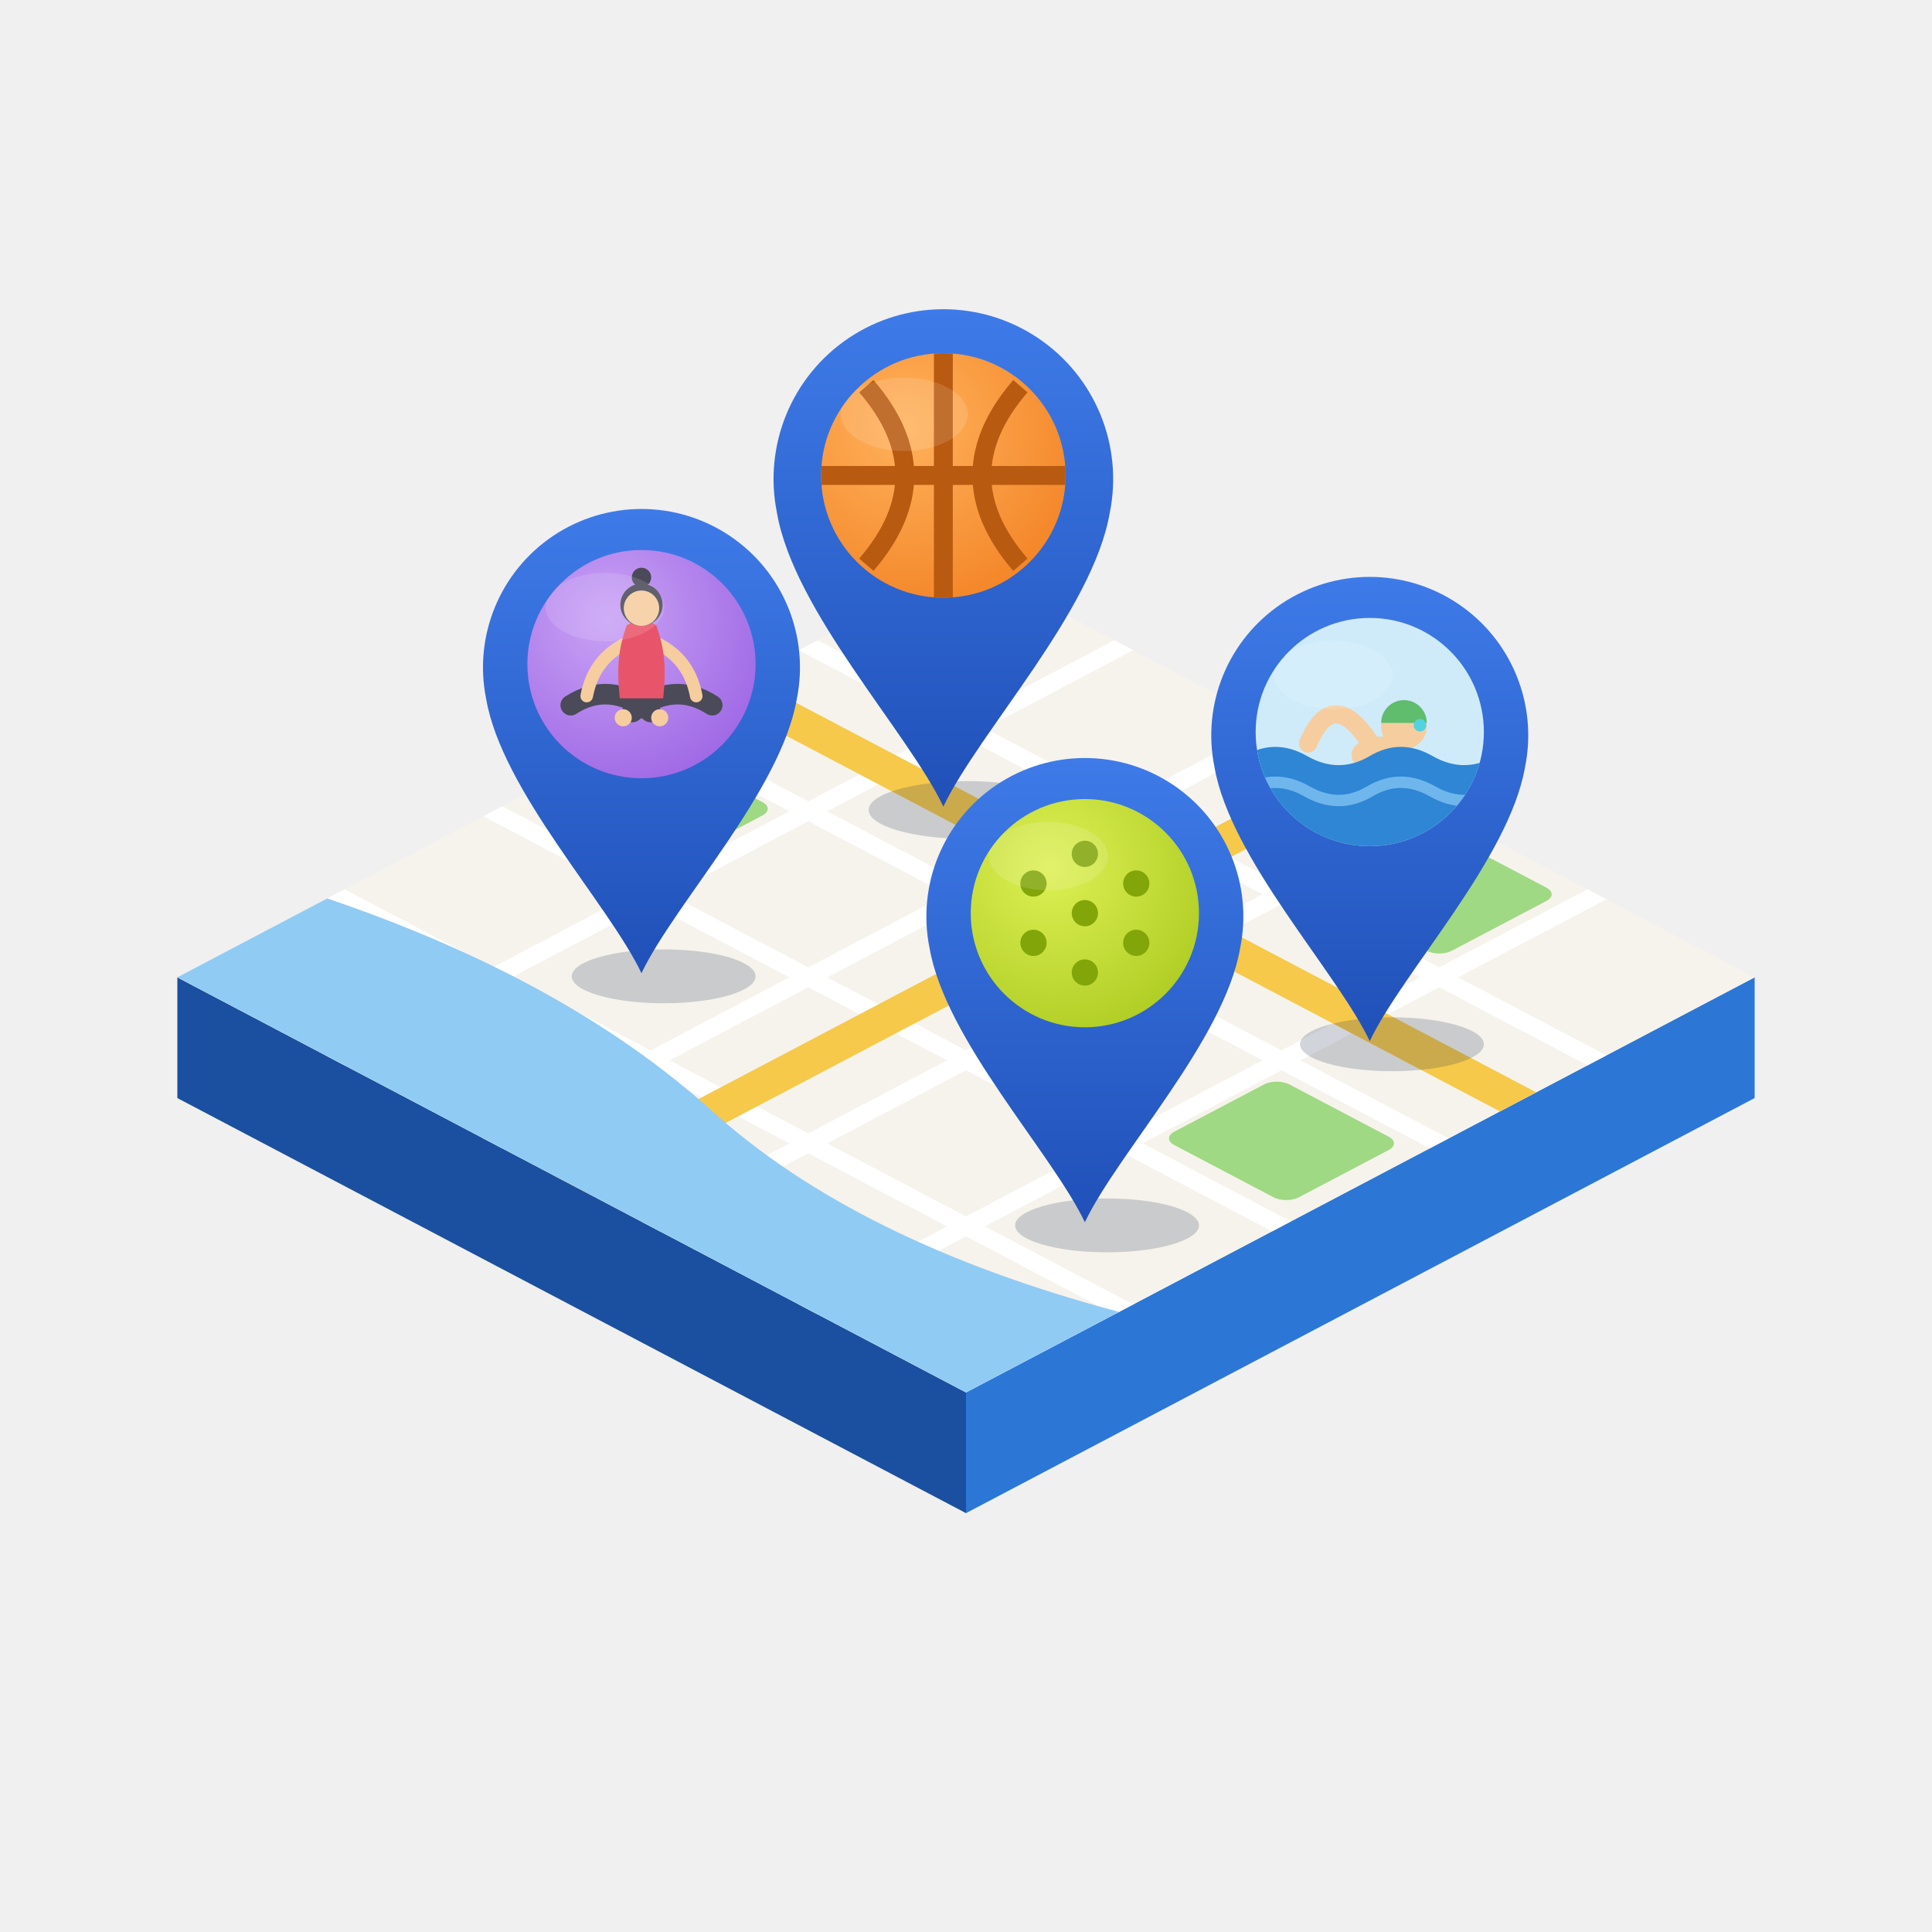
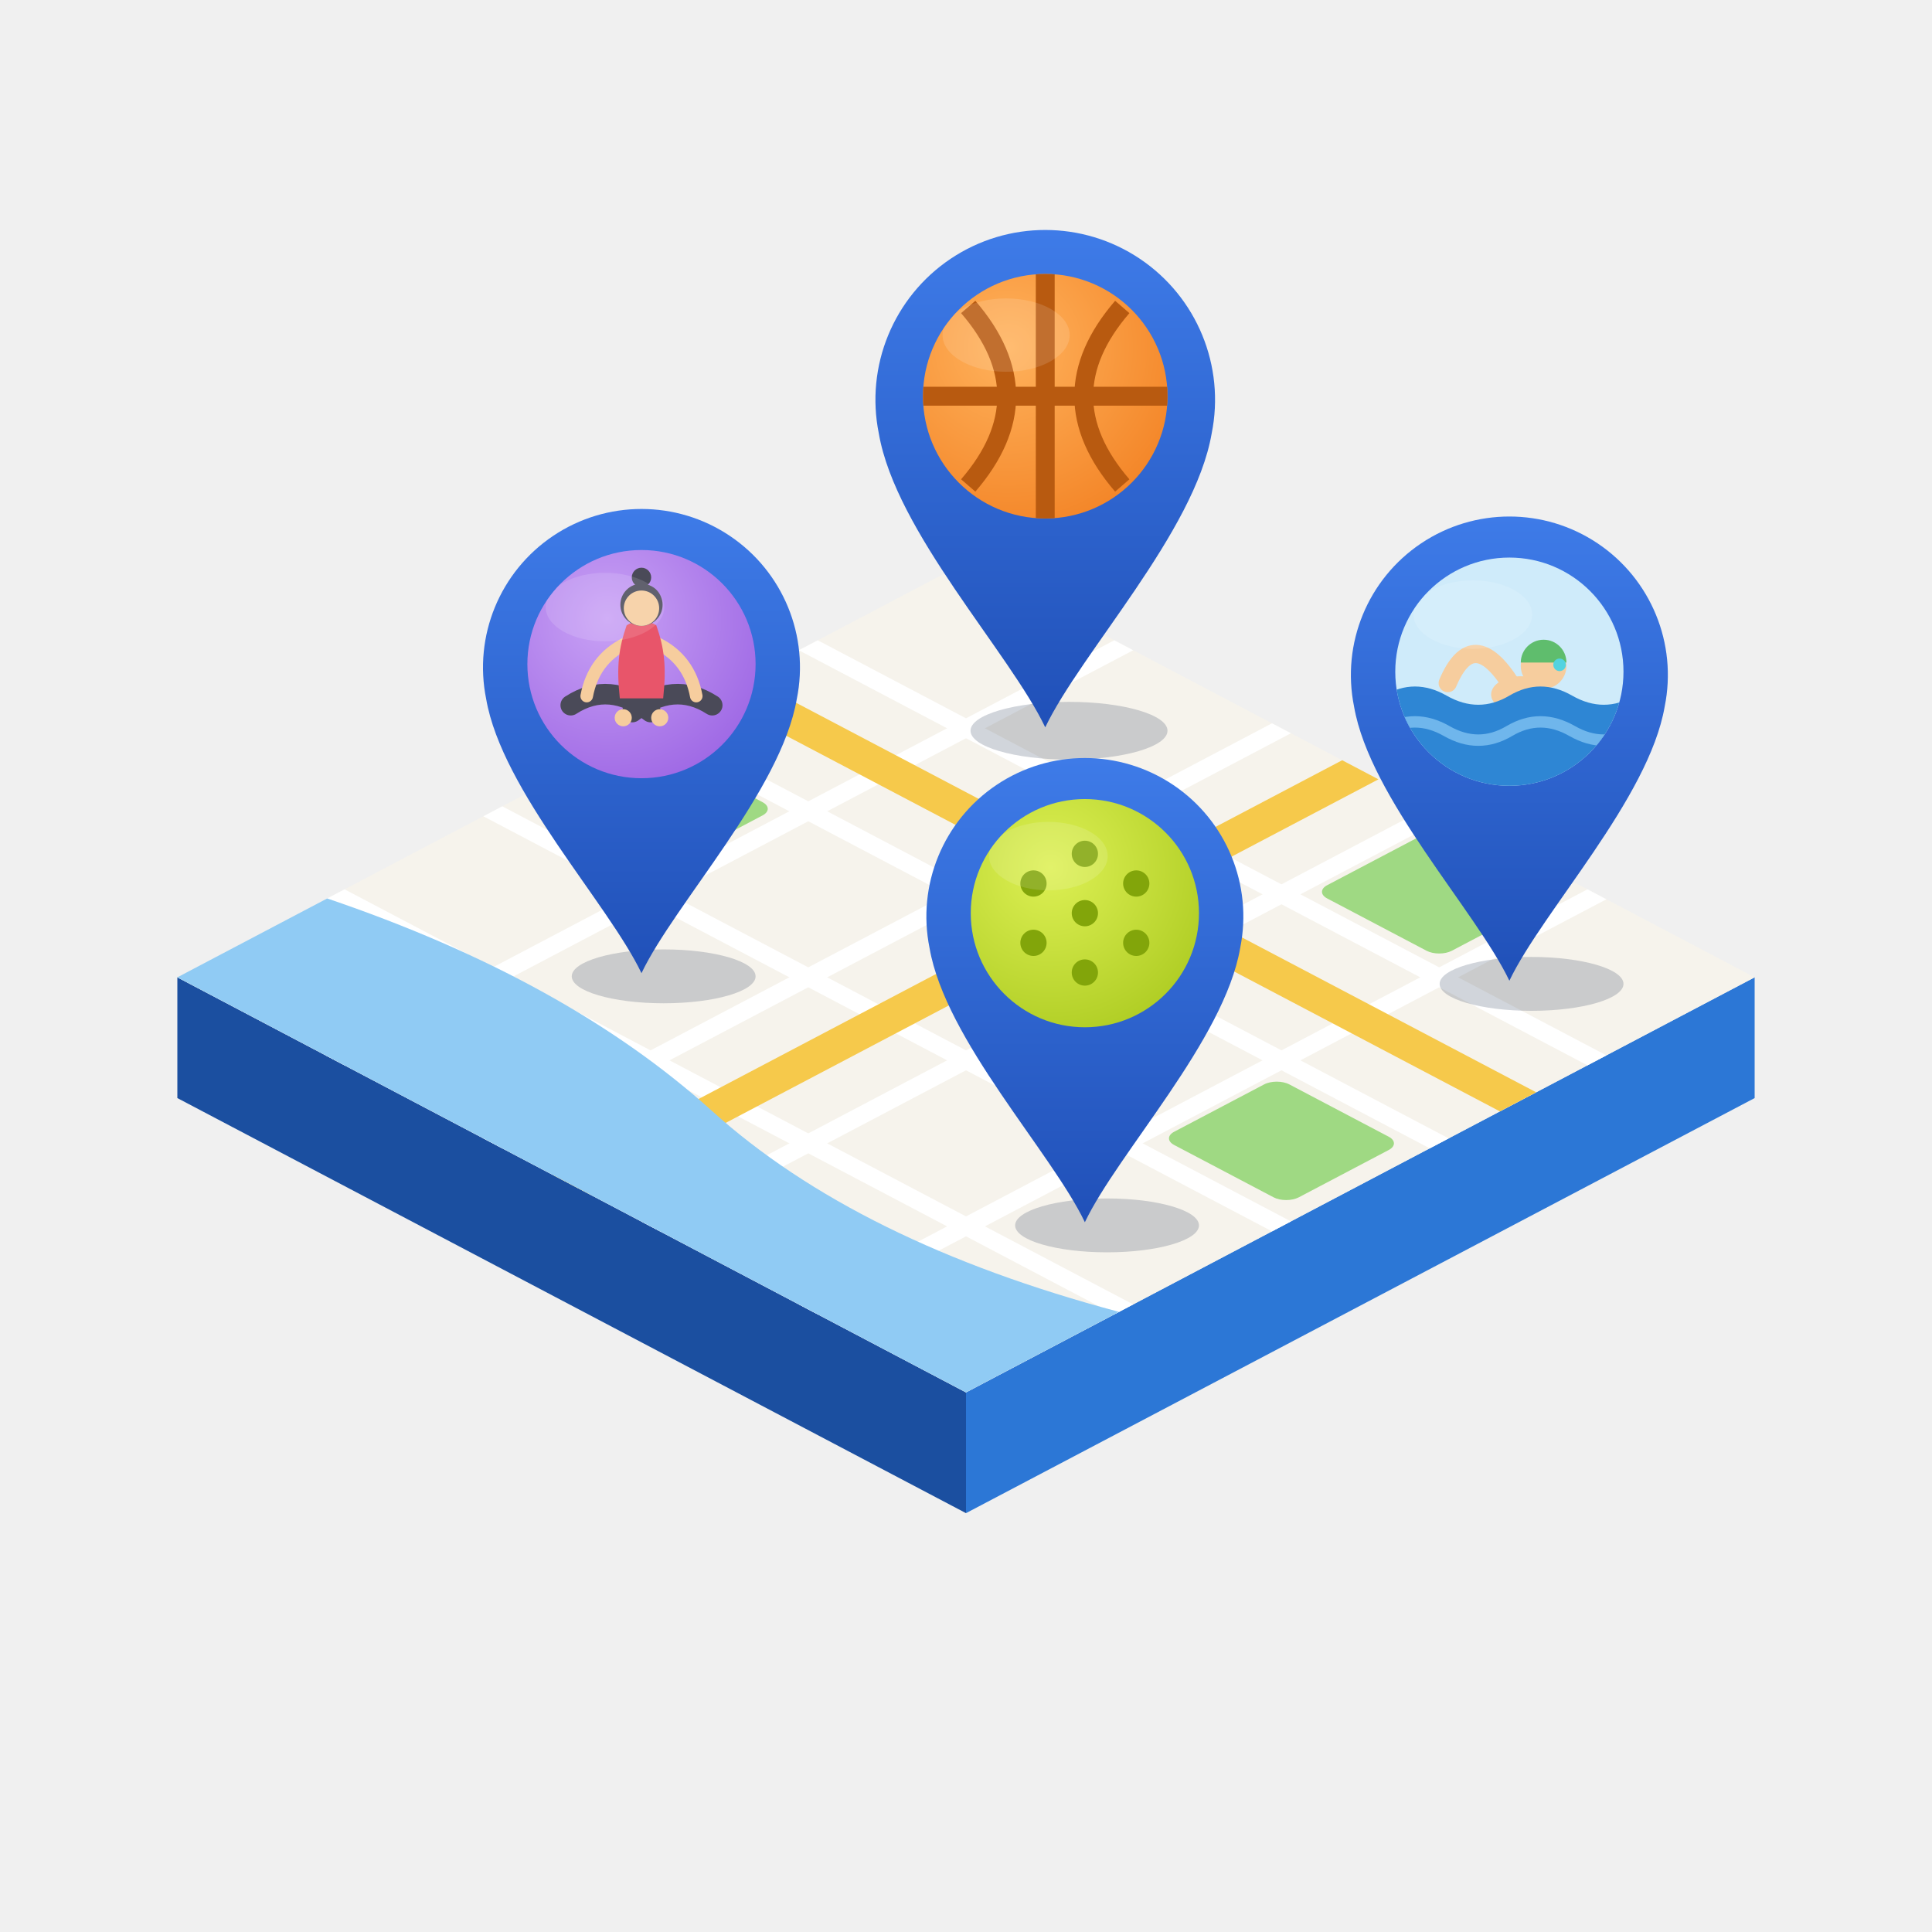
<svg xmlns="http://www.w3.org/2000/svg" width="1024" height="1024" viewBox="0 0 1024 1024">
  <g transform="translate(0.0 0.0) scale(1.0)">
    <polygon points="94,518 512,738 512,802 94,582" fill="#1B4FA0" />
    <polygon points="512,738 930,518 930,582 512,802" fill="#2C77D6" />
    <defs>
      <clipPath id="mapClip">
        <rect width="1000" height="1000" />
      </clipPath>
    </defs>
    <g transform="matrix(0.418 0.22 -0.418 0.22 512 298)" clip-path="url(#mapClip)">
      <rect width="1000" height="1000" fill="#F6F3EC" />
      <g stroke="#FFFFFF" stroke-width="24" fill="none">
        <path d="M 200 0 L 200 1000" />
        <path d="M 400 0 L 400 1000" />
        <path d="M 600 0 L 600 1000" />
        <path d="M 800 0 L 800 1000" />
        <path d="M 0 200 L 1000 200" />
        <path d="M 0 400 L 1000 400" />
        <path d="M 0 600 L 1000 600" />
        <path d="M 0 800 L 1000 800" />
      </g>
      <rect x="618" y="24" width="158" height="152" rx="16" fill="#9FD983" />
      <rect x="24" y="418" width="152" height="158" rx="16" fill="#9FD983" />
      <rect x="818" y="424" width="158" height="146" rx="16" fill="#9FD983" />
      <g stroke="#F6C94B" stroke-width="46" fill="none">
        <path d="M 500 0 L 500 1000" />
        <path d="M 0 300 L 1000 300" />
      </g>
      <path d="M 0 810 Q 250 756 500 822 T 1000 806 L 1000 1000 L 0 1000 Z" fill="#90CBF4" />
    </g>
-     <ellipse cx="512.6" cy="429.3" rx="52.2" ry="15.3" fill="#1B2B4A" opacity="0.20" />
+     <ellipse cx="566.6" cy="387.3" rx="52.2" ry="15.3" fill="#1B2B4A" opacity="0.20" />
    <ellipse cx="351.76" cy="517.48" rx="48.72" ry="14.28" fill="#1B2B4A" opacity="0.20" />
-     <ellipse cx="737.76" cy="553.48" rx="48.72" ry="14.28" fill="#1B2B4A" opacity="0.20" />
+     <ellipse cx="811.76" cy="521.48" rx="48.72" ry="14.28" fill="#1B2B4A" opacity="0.20" />
    <ellipse cx="586.76" cy="649.48" rx="48.72" ry="14.28" fill="#1B2B4A" opacity="0.20" />
    <defs>
-       <linearGradient id="pinGradblue500252" x1="0" y1="0" x2="0" y2="1">
+       <linearGradient id="pinGradblue554210" x1="0" y1="0" x2="0" y2="1">
        <stop offset="0" stop-color="#3E7BE8" />
        <stop offset="1" stop-color="#2050B8" />
      </linearGradient>
    </defs>
-     <path d="M 500 427.5                C 481.1 387.9 420.8 324.0 411.8 271.8                A 90 90 0 1 1 588.2 271.8                C 579.2 324.0 518.9 387.9 500 427.5 Z" fill="url(#pinGradblue500252)" />
+     <path d="M 554 385.5                C 535.1 345.9 474.8 282.0 465.8 229.8                A 90 90 0 1 1 642.2 229.8                C 633.2 282.0 572.9 345.9 554 385.5 Z" fill="url(#pinGradblue554210)" />
    <defs>
-       <radialGradient id="ballGrad500252" cx="0.35" cy="0.3" r="1">
+       <radialGradient id="ballGrad554210" cx="0.35" cy="0.3" r="1">
        <stop offset="0" stop-color="#FFB25C" />
        <stop offset="1" stop-color="#F07818" />
      </radialGradient>
-       <clipPath id="ballClip500252">
-         <circle cx="500" cy="252" r="64.8" />
+       <clipPath id="ballClip554210">
+         <circle cx="554" cy="210" r="64.8" />
      </clipPath>
    </defs>
-     <circle cx="500" cy="252" r="64.8" fill="url(#ballGrad500252)" />
-     <g stroke="#B85A10" stroke-width="10" fill="none" clip-path="url(#ballClip500252)">
-       <path d="M 500 187.2 L 500 316.8" />
-       <path d="M 435.2 252 L 564.8 252" />
-       <path d="M 459.176 204.696 Q 500 252 459.176 299.304" />
-       <path d="M 540.824 204.696 Q 500 252 540.824 299.304" />
+     <circle cx="554" cy="210" r="64.8" fill="url(#ballGrad554210)" />
+     <g stroke="#B85A10" stroke-width="10" fill="none" clip-path="url(#ballClip554210)">
+       <path d="M 554 145.2 L 554 274.8" />
+       <path d="M 489.2 210 L 618.8 210" />
+       <path d="M 513.176 162.696 Q 554 210 513.176 257.304" />
+       <path d="M 594.824 162.696 Q 554 210 594.824 257.304" />
    </g>
    <defs>
-       <clipPath id="discClip500252">
-         <circle cx="500" cy="252" r="64.8" />
+       <clipPath id="discClip554210">
+         <circle cx="554" cy="210" r="64.8" />
      </clipPath>
    </defs>
-     <ellipse cx="479.264" cy="219.6" rx="33.696" ry="19.44" fill="#FFFFFF" opacity="0.13" clip-path="url(#discClip500252)" />
+     <ellipse cx="533.264" cy="177.6" rx="33.696" ry="19.44" fill="#FFFFFF" opacity="0.13" clip-path="url(#discClip554210)" />
    <defs>
      <linearGradient id="pinGradblue340352" x1="0" y1="0" x2="0" y2="1">
        <stop offset="0" stop-color="#3E7BE8" />
        <stop offset="1" stop-color="#2050B8" />
      </linearGradient>
    </defs>
    <path d="M 340 515.8                C 322.36 478.84 266.08 419.2 257.68 370.48                A 84 84 0 1 1 422.32 370.48                C 413.92 419.2 357.64 478.84 340 515.8 Z" fill="url(#pinGradblue340352)" />
    <defs>
      <radialGradient id="yog340352" cx="0.35" cy="0.3" r="1">
        <stop offset="0" stop-color="#C9A2F5" />
        <stop offset="1" stop-color="#9257E0" />
      </radialGradient>
    </defs>
    <circle cx="340" cy="352" r="60.48" fill="url(#yog340352)" />
    <g>
      <path d="M 302.502 373.773 Q 323.066 360.467 344.838 377.402" stroke="#4A4A58" stroke-width="10.886" fill="none" stroke-linecap="round" />
      <path d="M 377.498 373.773 Q 356.934 360.467 335.162 377.402" stroke="#4A4A58" stroke-width="10.886" fill="none" stroke-linecap="round" />
      <circle cx="330.323" cy="380.426" r="4.536" fill="#F6CD9E" />
      <circle cx="349.677" cy="380.426" r="4.536" fill="#F6CD9E" />
      <path d="M 331.533 341.114 Q 314.598 349.581 310.97 368.934" stroke="#F6CD9E" stroke-width="6.653" fill="none" stroke-linecap="round" />
      <path d="M 348.467 341.114 Q 365.402 349.581 369.03 368.934" stroke="#F6CD9E" stroke-width="6.653" fill="none" stroke-linecap="round" />
      <path d="M 332.138 331.437                  C 327.904 343.533 326.694 353.21 328.509 370.144                  L 351.491 370.144                  C 353.306 353.21 352.096 343.533 347.862 331.437                  Q 340 326.598 332.138 331.437 Z" fill="#E8556A" />
      <circle cx="340" cy="320.55" r="11.189" fill="#4A4A58" />
      <circle cx="340" cy="306.035" r="5.141" fill="#4A4A58" />
      <circle cx="340" cy="322.365" r="9.374" fill="#F6CD9E" />
    </g>
    <defs>
      <clipPath id="discClip340352">
        <circle cx="340" cy="352" r="60.48" />
      </clipPath>
    </defs>
    <ellipse cx="320.646" cy="321.76" rx="31.45" ry="18.144" fill="#FFFFFF" opacity="0.13" clip-path="url(#discClip340352)" />
    <defs>
-       <linearGradient id="pinGradblue726388" x1="0" y1="0" x2="0" y2="1">
+       <linearGradient id="pinGradblue800356" x1="0" y1="0" x2="0" y2="1">
        <stop offset="0" stop-color="#3E7BE8" />
        <stop offset="1" stop-color="#2050B8" />
      </linearGradient>
    </defs>
-     <path d="M 726 551.8                C 708.36 514.84 652.08 455.2 643.68 406.48                A 84 84 0 1 1 808.32 406.48                C 799.92 455.2 743.64 514.84 726 551.8 Z" fill="url(#pinGradblue726388)" />
+     <path d="M 800 519.8                C 782.36 482.84 726.08 423.2 717.68 374.48                A 84 84 0 1 1 882.32 374.48                C 873.92 423.2 817.64 482.84 800 519.8 Z" fill="url(#pinGradblue800356)" />
    <defs>
-       <clipPath id="swmClip726388">
-         <circle cx="726" cy="388" r="60.48" />
+       <clipPath id="swmClip800356">
+         <circle cx="800" cy="356" r="60.48" />
      </clipPath>
    </defs>
-     <circle cx="726" cy="388" r="60.48" fill="#CFEBFA" />
-     <g clip-path="url(#swmClip726388)">
-       <ellipse cx="732.048" cy="400.096" rx="15.725" ry="9.677" fill="#F6CD9E" />
-       <circle cx="744.144" cy="384.976" r="12.096" fill="#F6CD9E" />
-       <path d="M 732.048 383.162 A 12.096 12.096 0 0 1 756.24 383.162 Z" fill="#5FBD6D" />
-       <circle cx="752.611" cy="384.371" r="3.326" fill="#53D3E0" />
-       <path d="M 727.21 395.258 Q 706.646 362.598 693.341 394.048" stroke="#F6CD9E" stroke-width="9.677" fill="none" stroke-linecap="round" />
-       <path d="M 659.472 400.701 q 16.33 -9.677 33.264 0 t 33.264 0 t 33.264 0 t 33.264 0 L 792.528 460.576 L 659.472 460.576 Z" fill="#2E86D4" />
-       <path d="M 659.472 419.45 q 16.33 -9.677 33.264 0 t 33.264 0 t 33.264 0 t 33.264 0" stroke="#6FB6EC" stroke-width="6.048" fill="none" stroke-linecap="round" />
+     <circle cx="800" cy="356" r="60.48" fill="#CFEBFA" />
+     <g clip-path="url(#swmClip800356)">
+       <ellipse cx="806.048" cy="368.096" rx="15.725" ry="9.677" fill="#F6CD9E" />
+       <circle cx="818.144" cy="352.976" r="12.096" fill="#F6CD9E" />
+       <path d="M 806.048 351.162 A 12.096 12.096 0 0 1 830.24 351.162 Z" fill="#5FBD6D" />
+       <circle cx="826.611" cy="352.371" r="3.326" fill="#53D3E0" />
+       <path d="M 801.21 363.258 Q 780.646 330.598 767.341 362.048" stroke="#F6CD9E" stroke-width="9.677" fill="none" stroke-linecap="round" />
+       <path d="M 733.472 368.701 q 16.33 -9.677 33.264 0 t 33.264 0 t 33.264 0 t 33.264 0 L 866.528 428.576 L 733.472 428.576 Z" fill="#2E86D4" />
+       <path d="M 733.472 387.45 q 16.33 -9.677 33.264 0 t 33.264 0 t 33.264 0 t 33.264 0" stroke="#6FB6EC" stroke-width="6.048" fill="none" stroke-linecap="round" />
    </g>
    <defs>
-       <clipPath id="discClip726388">
-         <circle cx="726" cy="388" r="60.48" />
+       <clipPath id="discClip800356">
+         <circle cx="800" cy="356" r="60.48" />
      </clipPath>
    </defs>
-     <ellipse cx="706.646" cy="357.76" rx="31.45" ry="18.144" fill="#FFFFFF" opacity="0.13" clip-path="url(#discClip726388)" />
+     <ellipse cx="780.646" cy="325.76" rx="31.45" ry="18.144" fill="#FFFFFF" opacity="0.13" clip-path="url(#discClip800356)" />
    <defs>
      <linearGradient id="pinGradblue575484" x1="0" y1="0" x2="0" y2="1">
        <stop offset="0" stop-color="#3E7BE8" />
        <stop offset="1" stop-color="#2050B8" />
      </linearGradient>
    </defs>
    <path d="M 575 647.8                C 557.36 610.84 501.08 551.2 492.68 502.48                A 84 84 0 1 1 657.32 502.48                C 648.92 551.2 592.64 610.84 575 647.8 Z" fill="url(#pinGradblue575484)" />
    <defs>
      <radialGradient id="pkl575484" cx="0.35" cy="0.3" r="1">
        <stop offset="0" stop-color="#DDF054" />
        <stop offset="1" stop-color="#A2C316" />
      </radialGradient>
    </defs>
    <circle cx="575" cy="484" r="60.48" fill="url(#pkl575484)" />
    <circle cx="575" cy="484" r="6.955" fill="#82A50A" />
    <circle cx="575.0" cy="452.55" r="6.955" fill="#82A50A" />
    <circle cx="602.236" cy="468.275" r="6.955" fill="#82A50A" />
    <circle cx="602.236" cy="499.725" r="6.955" fill="#82A50A" />
    <circle cx="575.0" cy="515.45" r="6.955" fill="#82A50A" />
    <circle cx="547.764" cy="499.725" r="6.955" fill="#82A50A" />
    <circle cx="547.764" cy="468.275" r="6.955" fill="#82A50A" />
    <defs>
      <clipPath id="discClip575484">
        <circle cx="575" cy="484" r="60.48" />
      </clipPath>
    </defs>
    <ellipse cx="555.646" cy="453.76" rx="31.45" ry="18.144" fill="#FFFFFF" opacity="0.13" clip-path="url(#discClip575484)" />
  </g>
</svg>
